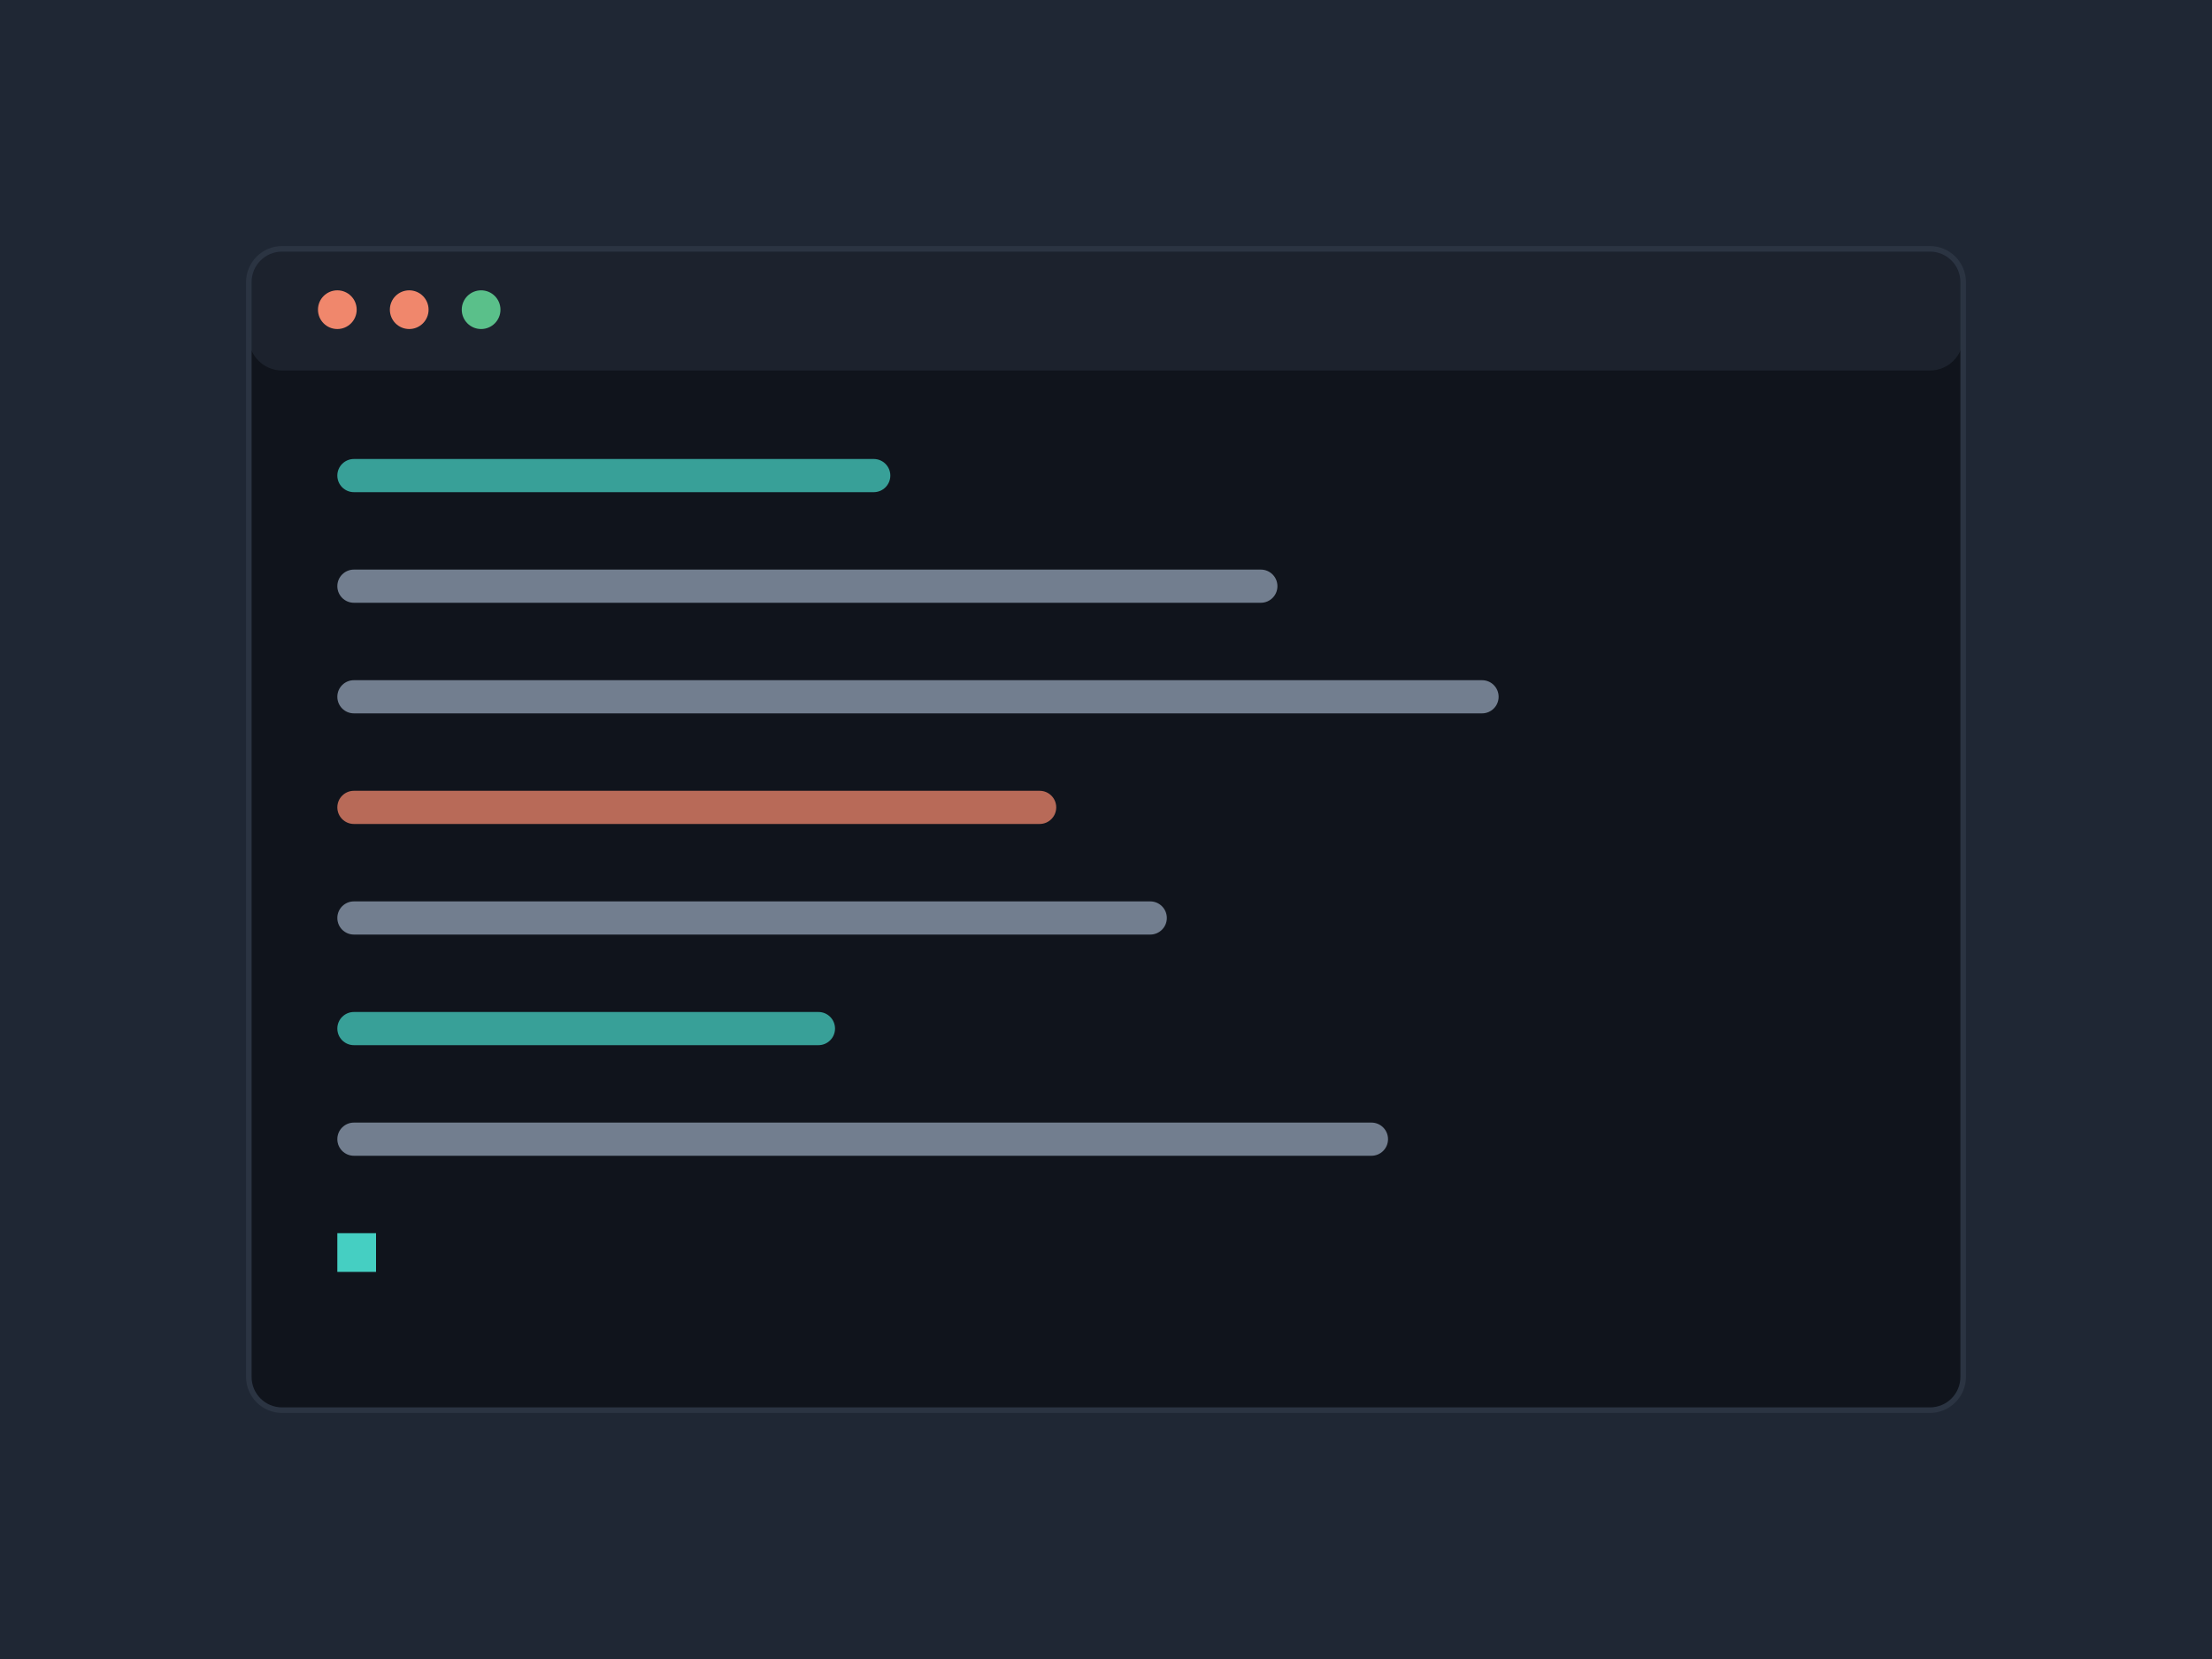
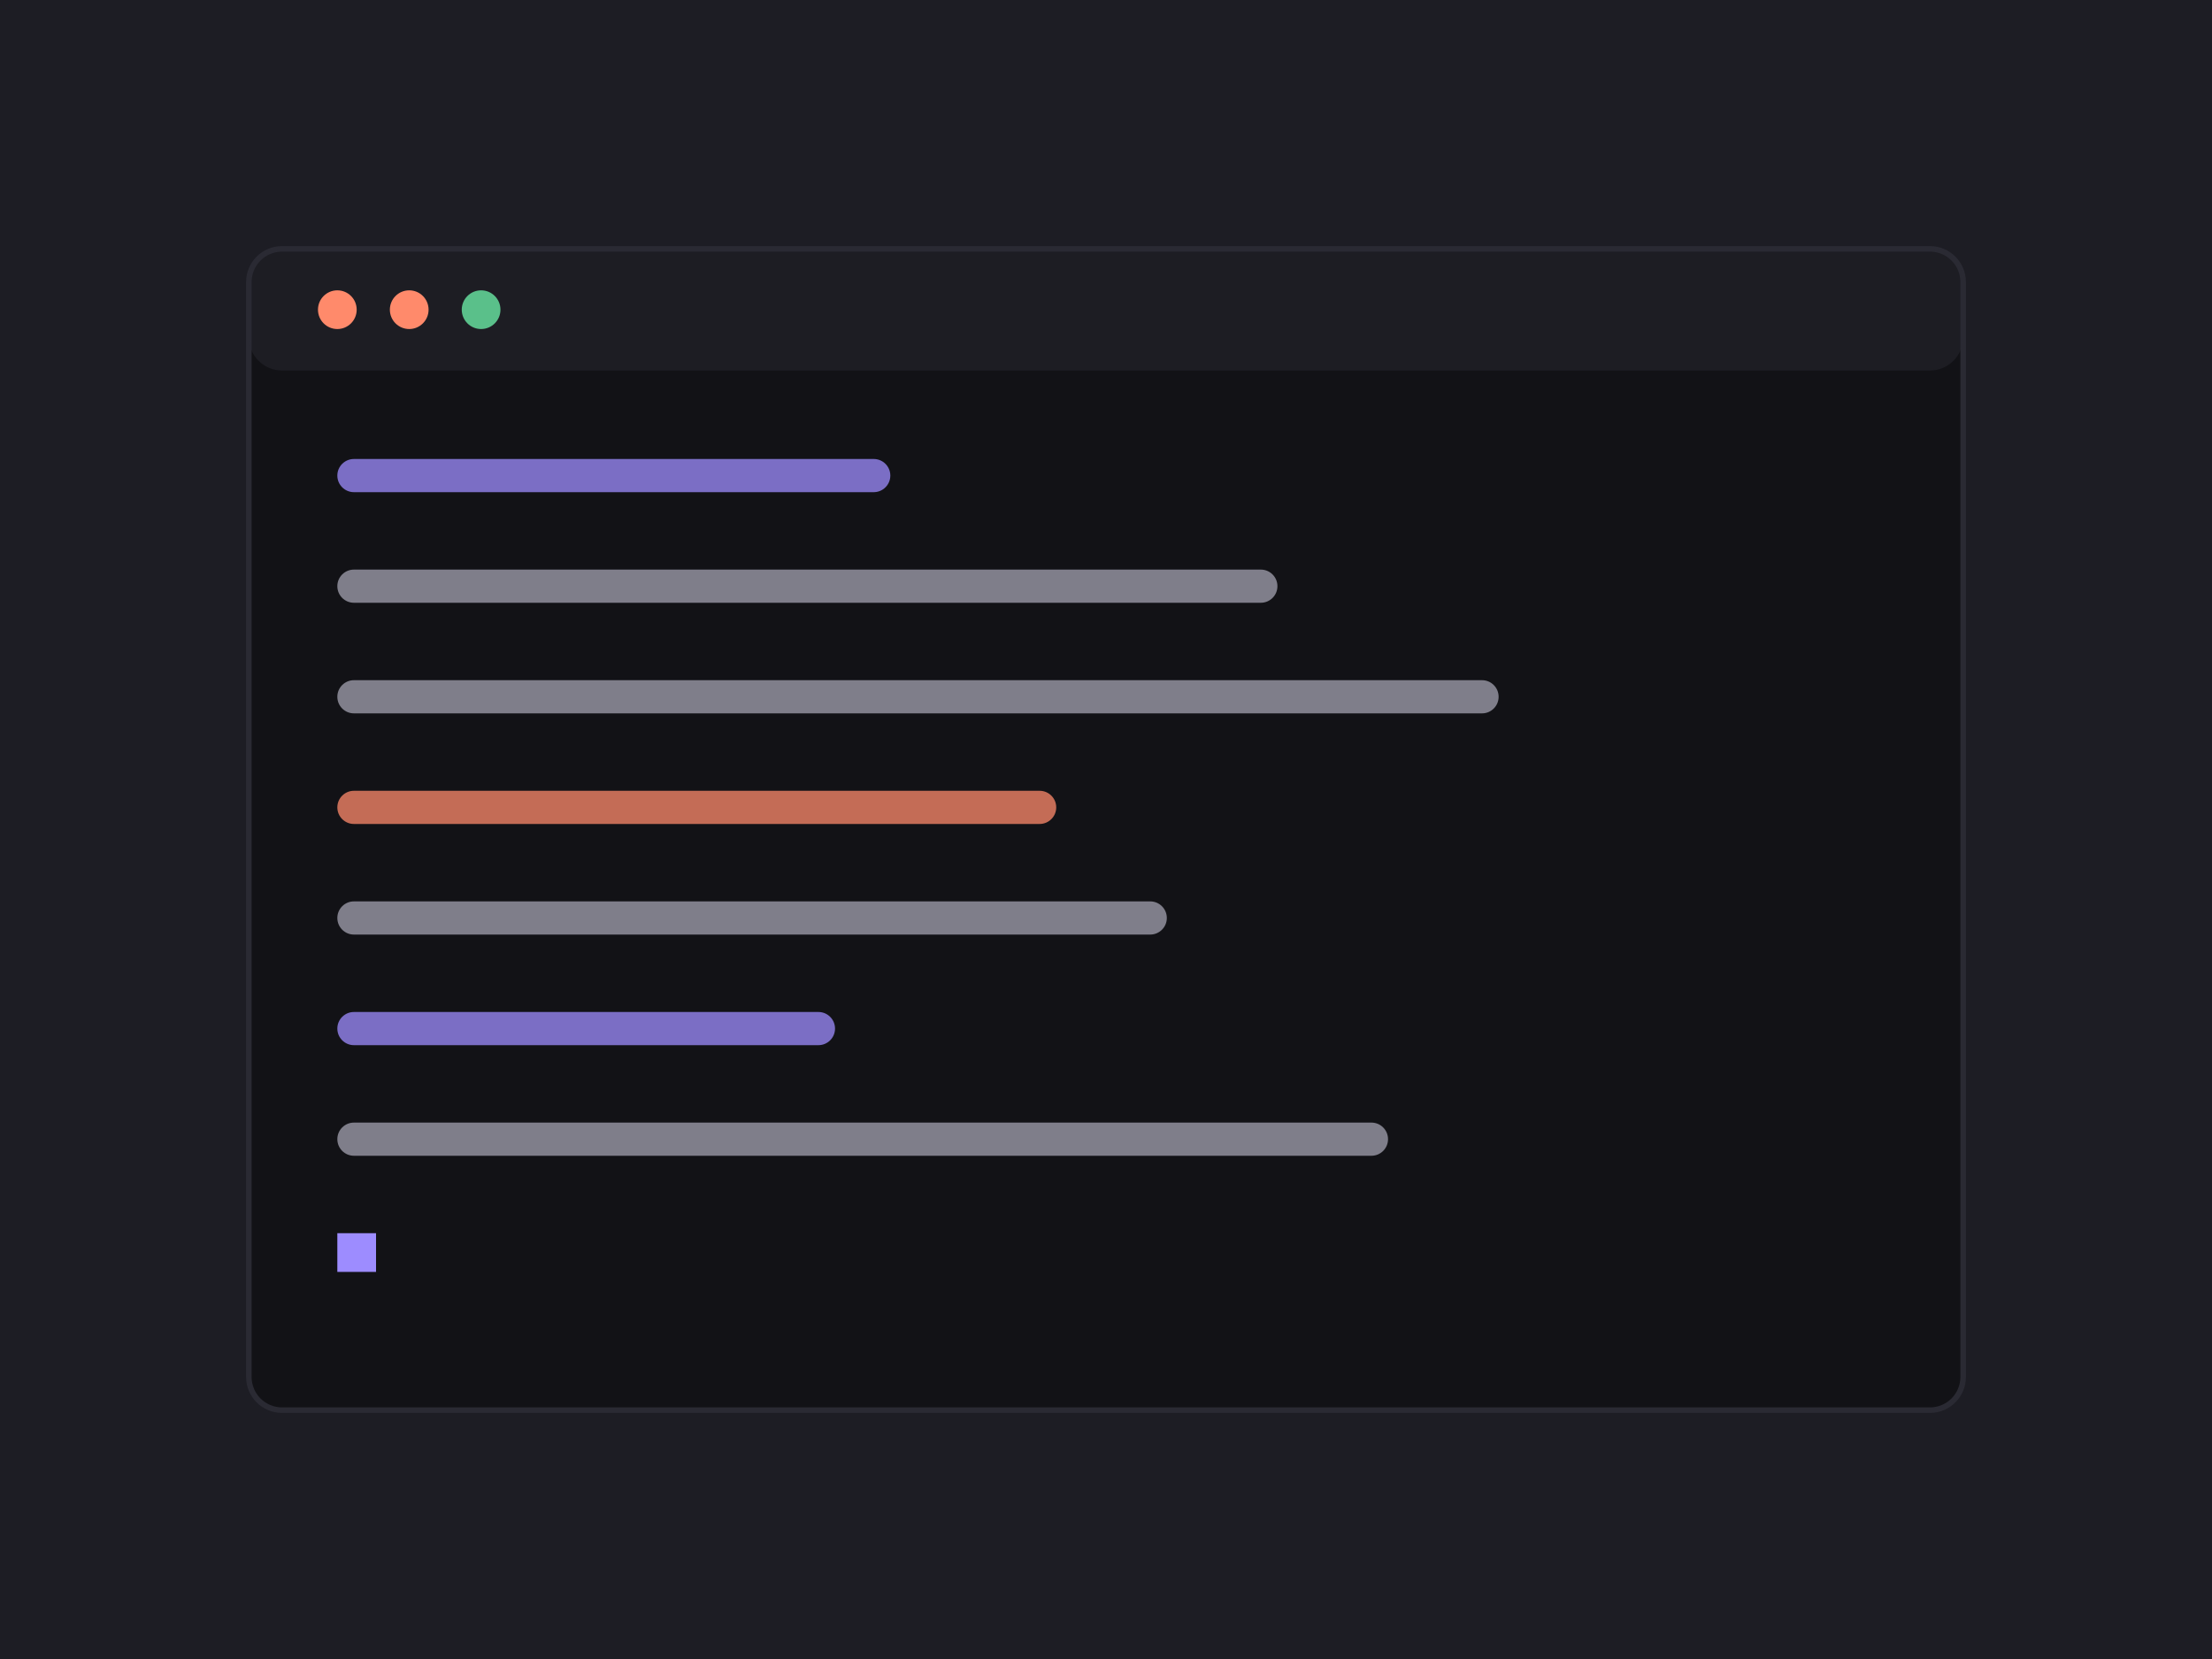
<svg xmlns="http://www.w3.org/2000/svg" viewBox="0 0 800 600" width="800" height="600">
-   <rect width="800" height="600" fill="#1F2734" />
-   <rect x="90" y="90" width="620" height="420" rx="12" fill="#10141C" stroke="#2B3442" stroke-width="2" />
-   <rect x="90" y="90" width="620" height="44" rx="12" fill="#2B3442" opacity=".45" />
-   <circle cx="122" cy="112" r="7" fill="#F0876C" />
-   <circle cx="148" cy="112" r="7" fill="#F0876C" />
+   <rect width="800" height="600" fill="#1D1D24" />
+   <rect x="90" y="90" width="620" height="420" rx="12" fill="#121216" stroke="#2A2A33" stroke-width="2" />
+   <rect x="90" y="90" width="620" height="44" rx="12" fill="#2A2A33" opacity=".45" />
+   <circle cx="122" cy="112" r="7" fill="#FF8A6B" />
+   <circle cx="148" cy="112" r="7" fill="#FF8A6B" />
  <circle cx="174" cy="112" r="7" fill="#5AC08A" />
-   <rect x="122" y="166" width="200" height="12" rx="6" fill="#45CFC2" opacity=".75" />
-   <rect x="122" y="206" width="340" height="12" rx="6" fill="#93A2B5" opacity=".75" />
-   <rect x="122" y="246" width="420" height="12" rx="6" fill="#93A2B5" opacity=".75" />
-   <rect x="122" y="286" width="260" height="12" rx="6" fill="#F0876C" opacity=".75" />
-   <rect x="122" y="326" width="300" height="12" rx="6" fill="#93A2B5" opacity=".75" />
-   <rect x="122" y="366" width="180" height="12" rx="6" fill="#45CFC2" opacity=".75" />
-   <rect x="122" y="406" width="380" height="12" rx="6" fill="#93A2B5" opacity=".75" />
-   <rect x="122" y="446" width="14" height="14" fill="#45CFC2" />
+   <rect x="122" y="166" width="200" height="12" rx="6" fill="#9D8CFF" opacity=".75" />
+   <rect x="122" y="206" width="340" height="12" rx="6" fill="#A3A2B0" opacity=".75" />
+   <rect x="122" y="246" width="420" height="12" rx="6" fill="#A3A2B0" opacity=".75" />
+   <rect x="122" y="286" width="260" height="12" rx="6" fill="#FF8A6B" opacity=".75" />
+   <rect x="122" y="326" width="300" height="12" rx="6" fill="#A3A2B0" opacity=".75" />
+   <rect x="122" y="366" width="180" height="12" rx="6" fill="#9D8CFF" opacity=".75" />
+   <rect x="122" y="406" width="380" height="12" rx="6" fill="#A3A2B0" opacity=".75" />
+   <rect x="122" y="446" width="14" height="14" fill="#9D8CFF" />
</svg>
